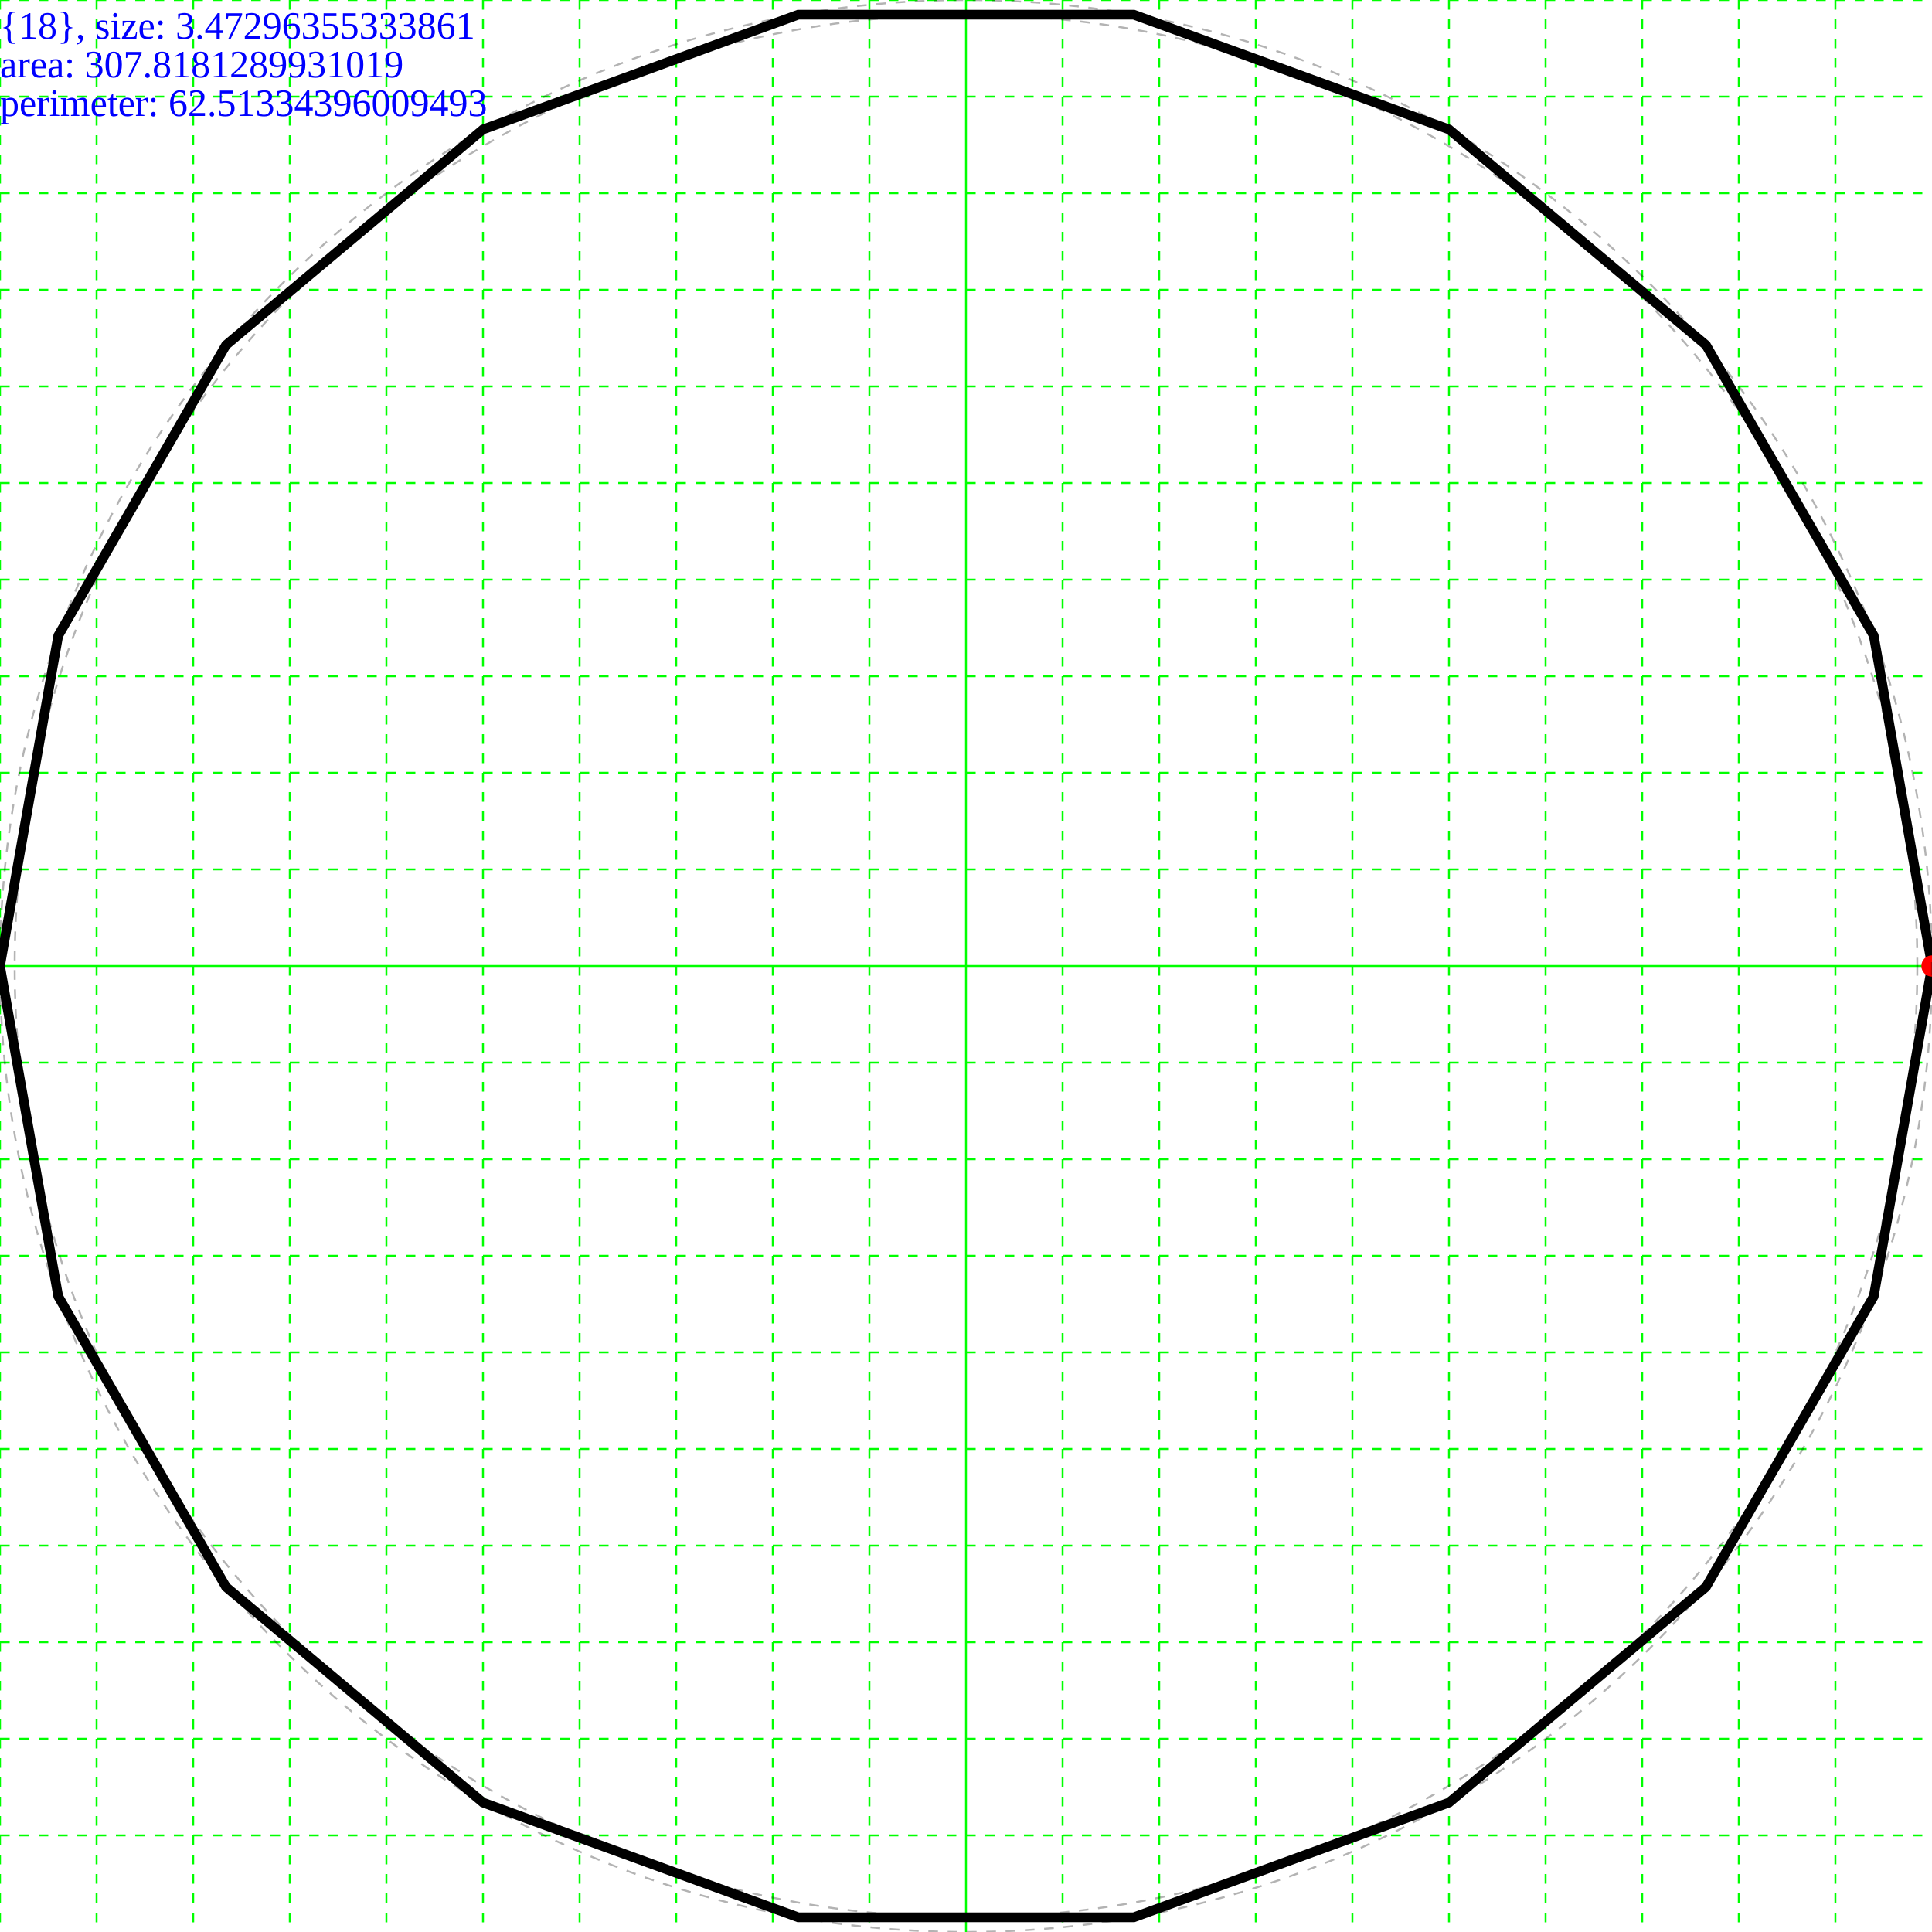
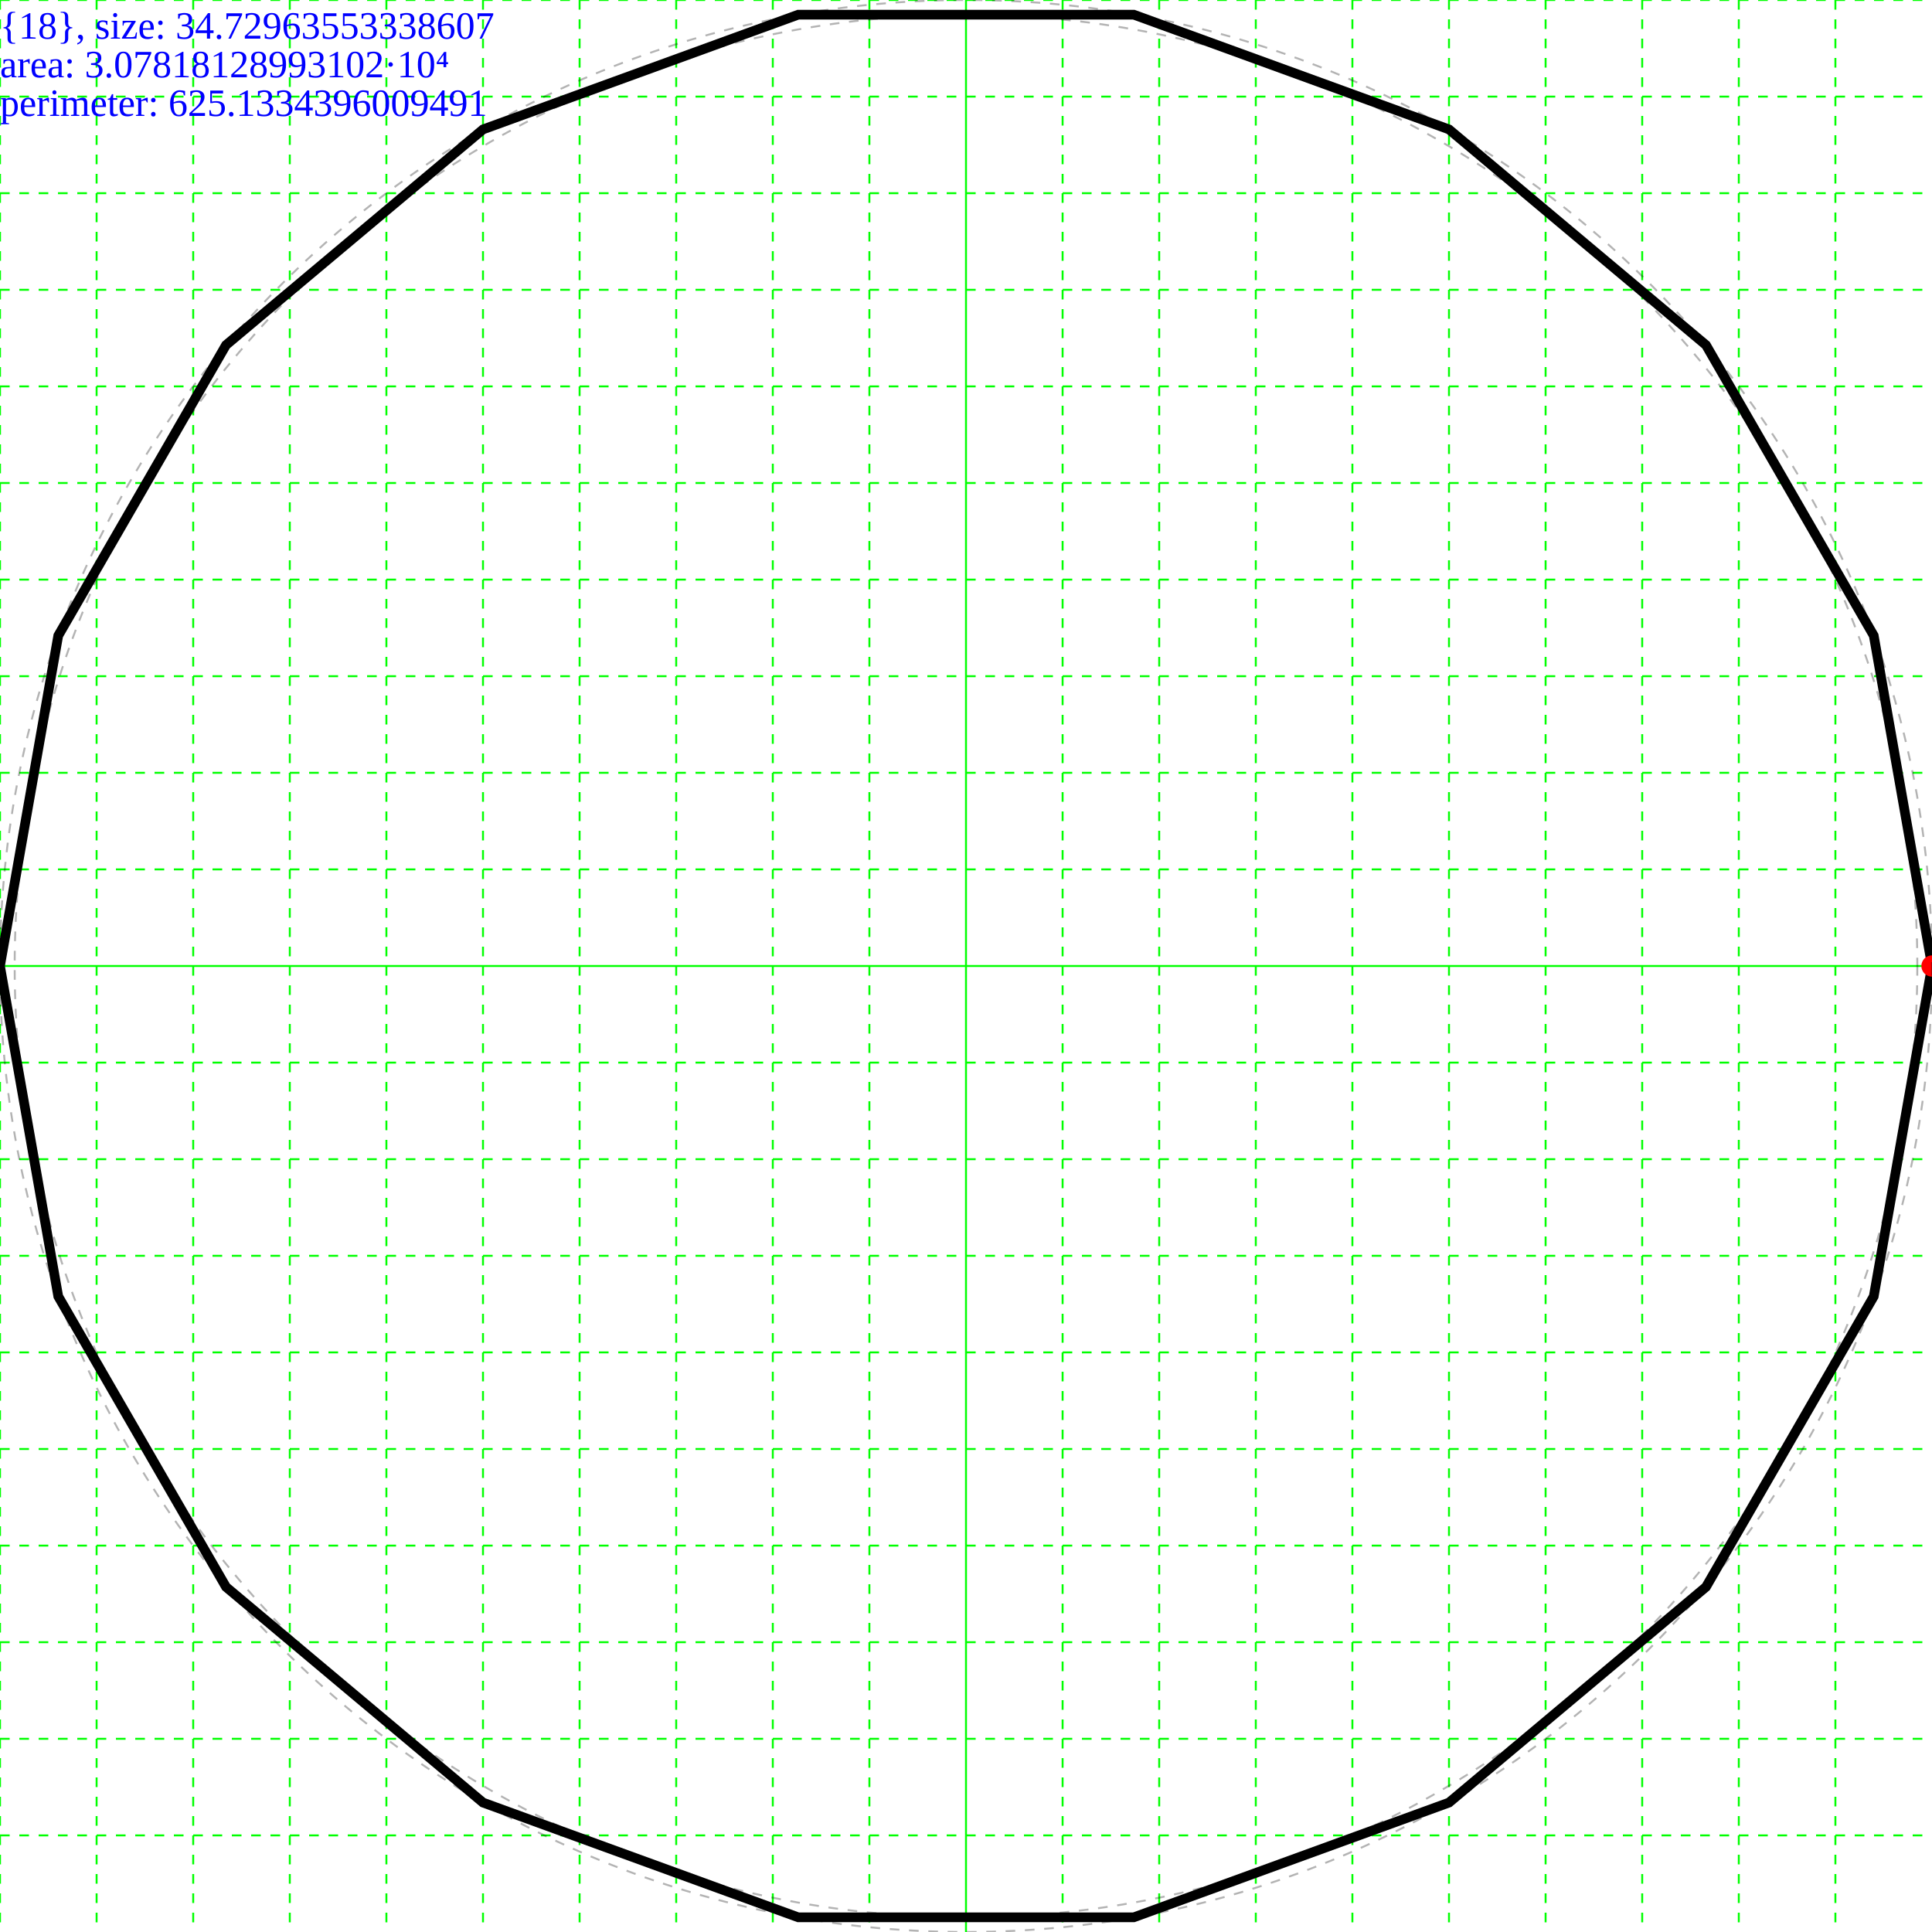
- <svg xmlns="http://www.w3.org/2000/svg" height="200" width="200">
+ <svg xmlns="http://www.w3.org/2000/svg" height="200.0" width="200.0">
  <g id="grid">
    <line stroke="#00ff00" stroke-dasharray="1,1" stroke-width="0.2" x1="0" x2="0" y1="0" y2="200" />
    <line stroke="#00ff00" stroke-dasharray="1,1" stroke-width="0.2" x1="10" x2="10" y1="0" y2="200" />
    <line stroke="#00ff00" stroke-dasharray="1,1" stroke-width="0.2" x1="20" x2="20" y1="0" y2="200" />
    <line stroke="#00ff00" stroke-dasharray="1,1" stroke-width="0.2" x1="30" x2="30" y1="0" y2="200" />
    <line stroke="#00ff00" stroke-dasharray="1,1" stroke-width="0.2" x1="40" x2="40" y1="0" y2="200" />
    <line stroke="#00ff00" stroke-dasharray="1,1" stroke-width="0.2" x1="50" x2="50" y1="0" y2="200" />
    <line stroke="#00ff00" stroke-dasharray="1,1" stroke-width="0.2" x1="60" x2="60" y1="0" y2="200" />
    <line stroke="#00ff00" stroke-dasharray="1,1" stroke-width="0.2" x1="70" x2="70" y1="0" y2="200" />
    <line stroke="#00ff00" stroke-dasharray="1,1" stroke-width="0.2" x1="80" x2="80" y1="0" y2="200" />
    <line stroke="#00ff00" stroke-dasharray="1,1" stroke-width="0.2" x1="90" x2="90" y1="0" y2="200" />
    <line stroke="#00ff00" stroke-width="0.2" x1="100" x2="100" y1="0" y2="200" />
    <line stroke="#00ff00" stroke-dasharray="1,1" stroke-width="0.2" x1="110" x2="110" y1="0" y2="200" />
    <line stroke="#00ff00" stroke-dasharray="1,1" stroke-width="0.2" x1="120" x2="120" y1="0" y2="200" />
    <line stroke="#00ff00" stroke-dasharray="1,1" stroke-width="0.2" x1="130" x2="130" y1="0" y2="200" />
    <line stroke="#00ff00" stroke-dasharray="1,1" stroke-width="0.2" x1="140" x2="140" y1="0" y2="200" />
    <line stroke="#00ff00" stroke-dasharray="1,1" stroke-width="0.2" x1="150" x2="150" y1="0" y2="200" />
    <line stroke="#00ff00" stroke-dasharray="1,1" stroke-width="0.2" x1="160" x2="160" y1="0" y2="200" />
    <line stroke="#00ff00" stroke-dasharray="1,1" stroke-width="0.2" x1="170" x2="170" y1="0" y2="200" />
    <line stroke="#00ff00" stroke-dasharray="1,1" stroke-width="0.2" x1="180" x2="180" y1="0" y2="200" />
    <line stroke="#00ff00" stroke-dasharray="1,1" stroke-width="0.2" x1="190" x2="190" y1="0" y2="200" />
    <line stroke="#00ff00" stroke-dasharray="1,1" stroke-width="0.2" x1="0" x2="200" y1="0" y2="0" />
    <line stroke="#00ff00" stroke-dasharray="1,1" stroke-width="0.2" x1="0" x2="200" y1="10" y2="10" />
    <line stroke="#00ff00" stroke-dasharray="1,1" stroke-width="0.2" x1="0" x2="200" y1="20" y2="20" />
    <line stroke="#00ff00" stroke-dasharray="1,1" stroke-width="0.2" x1="0" x2="200" y1="30" y2="30" />
    <line stroke="#00ff00" stroke-dasharray="1,1" stroke-width="0.2" x1="0" x2="200" y1="40" y2="40" />
    <line stroke="#00ff00" stroke-dasharray="1,1" stroke-width="0.2" x1="0" x2="200" y1="50" y2="50" />
    <line stroke="#00ff00" stroke-dasharray="1,1" stroke-width="0.2" x1="0" x2="200" y1="60" y2="60" />
    <line stroke="#00ff00" stroke-dasharray="1,1" stroke-width="0.2" x1="0" x2="200" y1="70" y2="70" />
    <line stroke="#00ff00" stroke-dasharray="1,1" stroke-width="0.2" x1="0" x2="200" y1="80" y2="80" />
    <line stroke="#00ff00" stroke-dasharray="1,1" stroke-width="0.2" x1="0" x2="200" y1="90" y2="90" />
    <line stroke="#00ff00" stroke-width="0.2" x1="0" x2="200" y1="100" y2="100" />
    <line stroke="#00ff00" stroke-dasharray="1,1" stroke-width="0.2" x1="0" x2="200" y1="110" y2="110" />
    <line stroke="#00ff00" stroke-dasharray="1,1" stroke-width="0.2" x1="0" x2="200" y1="120" y2="120" />
    <line stroke="#00ff00" stroke-dasharray="1,1" stroke-width="0.2" x1="0" x2="200" y1="130" y2="130" />
    <line stroke="#00ff00" stroke-dasharray="1,1" stroke-width="0.2" x1="0" x2="200" y1="140" y2="140" />
    <line stroke="#00ff00" stroke-dasharray="1,1" stroke-width="0.2" x1="0" x2="200" y1="150" y2="150" />
    <line stroke="#00ff00" stroke-dasharray="1,1" stroke-width="0.2" x1="0" x2="200" y1="160" y2="160" />
    <line stroke="#00ff00" stroke-dasharray="1,1" stroke-width="0.2" x1="0" x2="200" y1="170" y2="170" />
    <line stroke="#00ff00" stroke-dasharray="1,1" stroke-width="0.2" x1="0" x2="200" y1="180" y2="180" />
    <line stroke="#00ff00" stroke-dasharray="1,1" stroke-width="0.2" x1="0" x2="200" y1="190" y2="190" />
  </g>
  <g>
+     <text fill="blue" font-size="4.0" id="info" x="0" y="0">
+       <tspan dy="4.0" x="0">{18}, size: 34.72963553338607</tspan>
+       <tspan dy="4.0" x="0">area: 3.07818128993102·10⁴</tspan>
+       <tspan dy="4.0" x="0">perimeter: 625.1334396009491</tspan>
+     </text>
+   </g>
+   <g>
    <polygon fill="none" points="200.0,100.0 193.969,134.202 176.604,164.279 150.0,186.603 117.365,198.481 82.635,198.481 50,186.603 23.396,164.279 6.031,134.202 1.4210854715202004E-14,100 6.031,65.798 23.396,35.721 50,13.397 82.635,1.519 117.365,1.519 150.0,13.397 176.604,35.721 193.969,65.798" stroke="black" stroke-width="1" />
    <circle cx="200.0" cy="100.0" fill="#ff0000" r="1.1" />
+     <circle cx="100.0" cy="100.0" fill="none" r="98.481" stroke="black" stroke-dasharray="1,1" stroke-opacity="0.3" stroke-width="0.2" />
    <circle cx="100.0" cy="100.0" fill="none" r="100" stroke="black" stroke-dasharray="1,1" stroke-opacity="0.3" stroke-width="0.2" />
-     <text fill="blue" font-size="4.0" id="info" x="0" y="0">
-       <tspan dy="4.0" x="0">{18}, size: 3.47296355333861</tspan>
-       <tspan dy="4.0" x="0">area: 307.8181289931019</tspan>
-       <tspan dy="4.0" x="0">perimeter: 62.51334396009493</tspan>
-     </text>
-     <circle cx="100.0" cy="100.0" fill="none" r="98.481" stroke="black" stroke-dasharray="1,1" stroke-opacity="0.3" stroke-width="0.2" />
  </g>
</svg>
